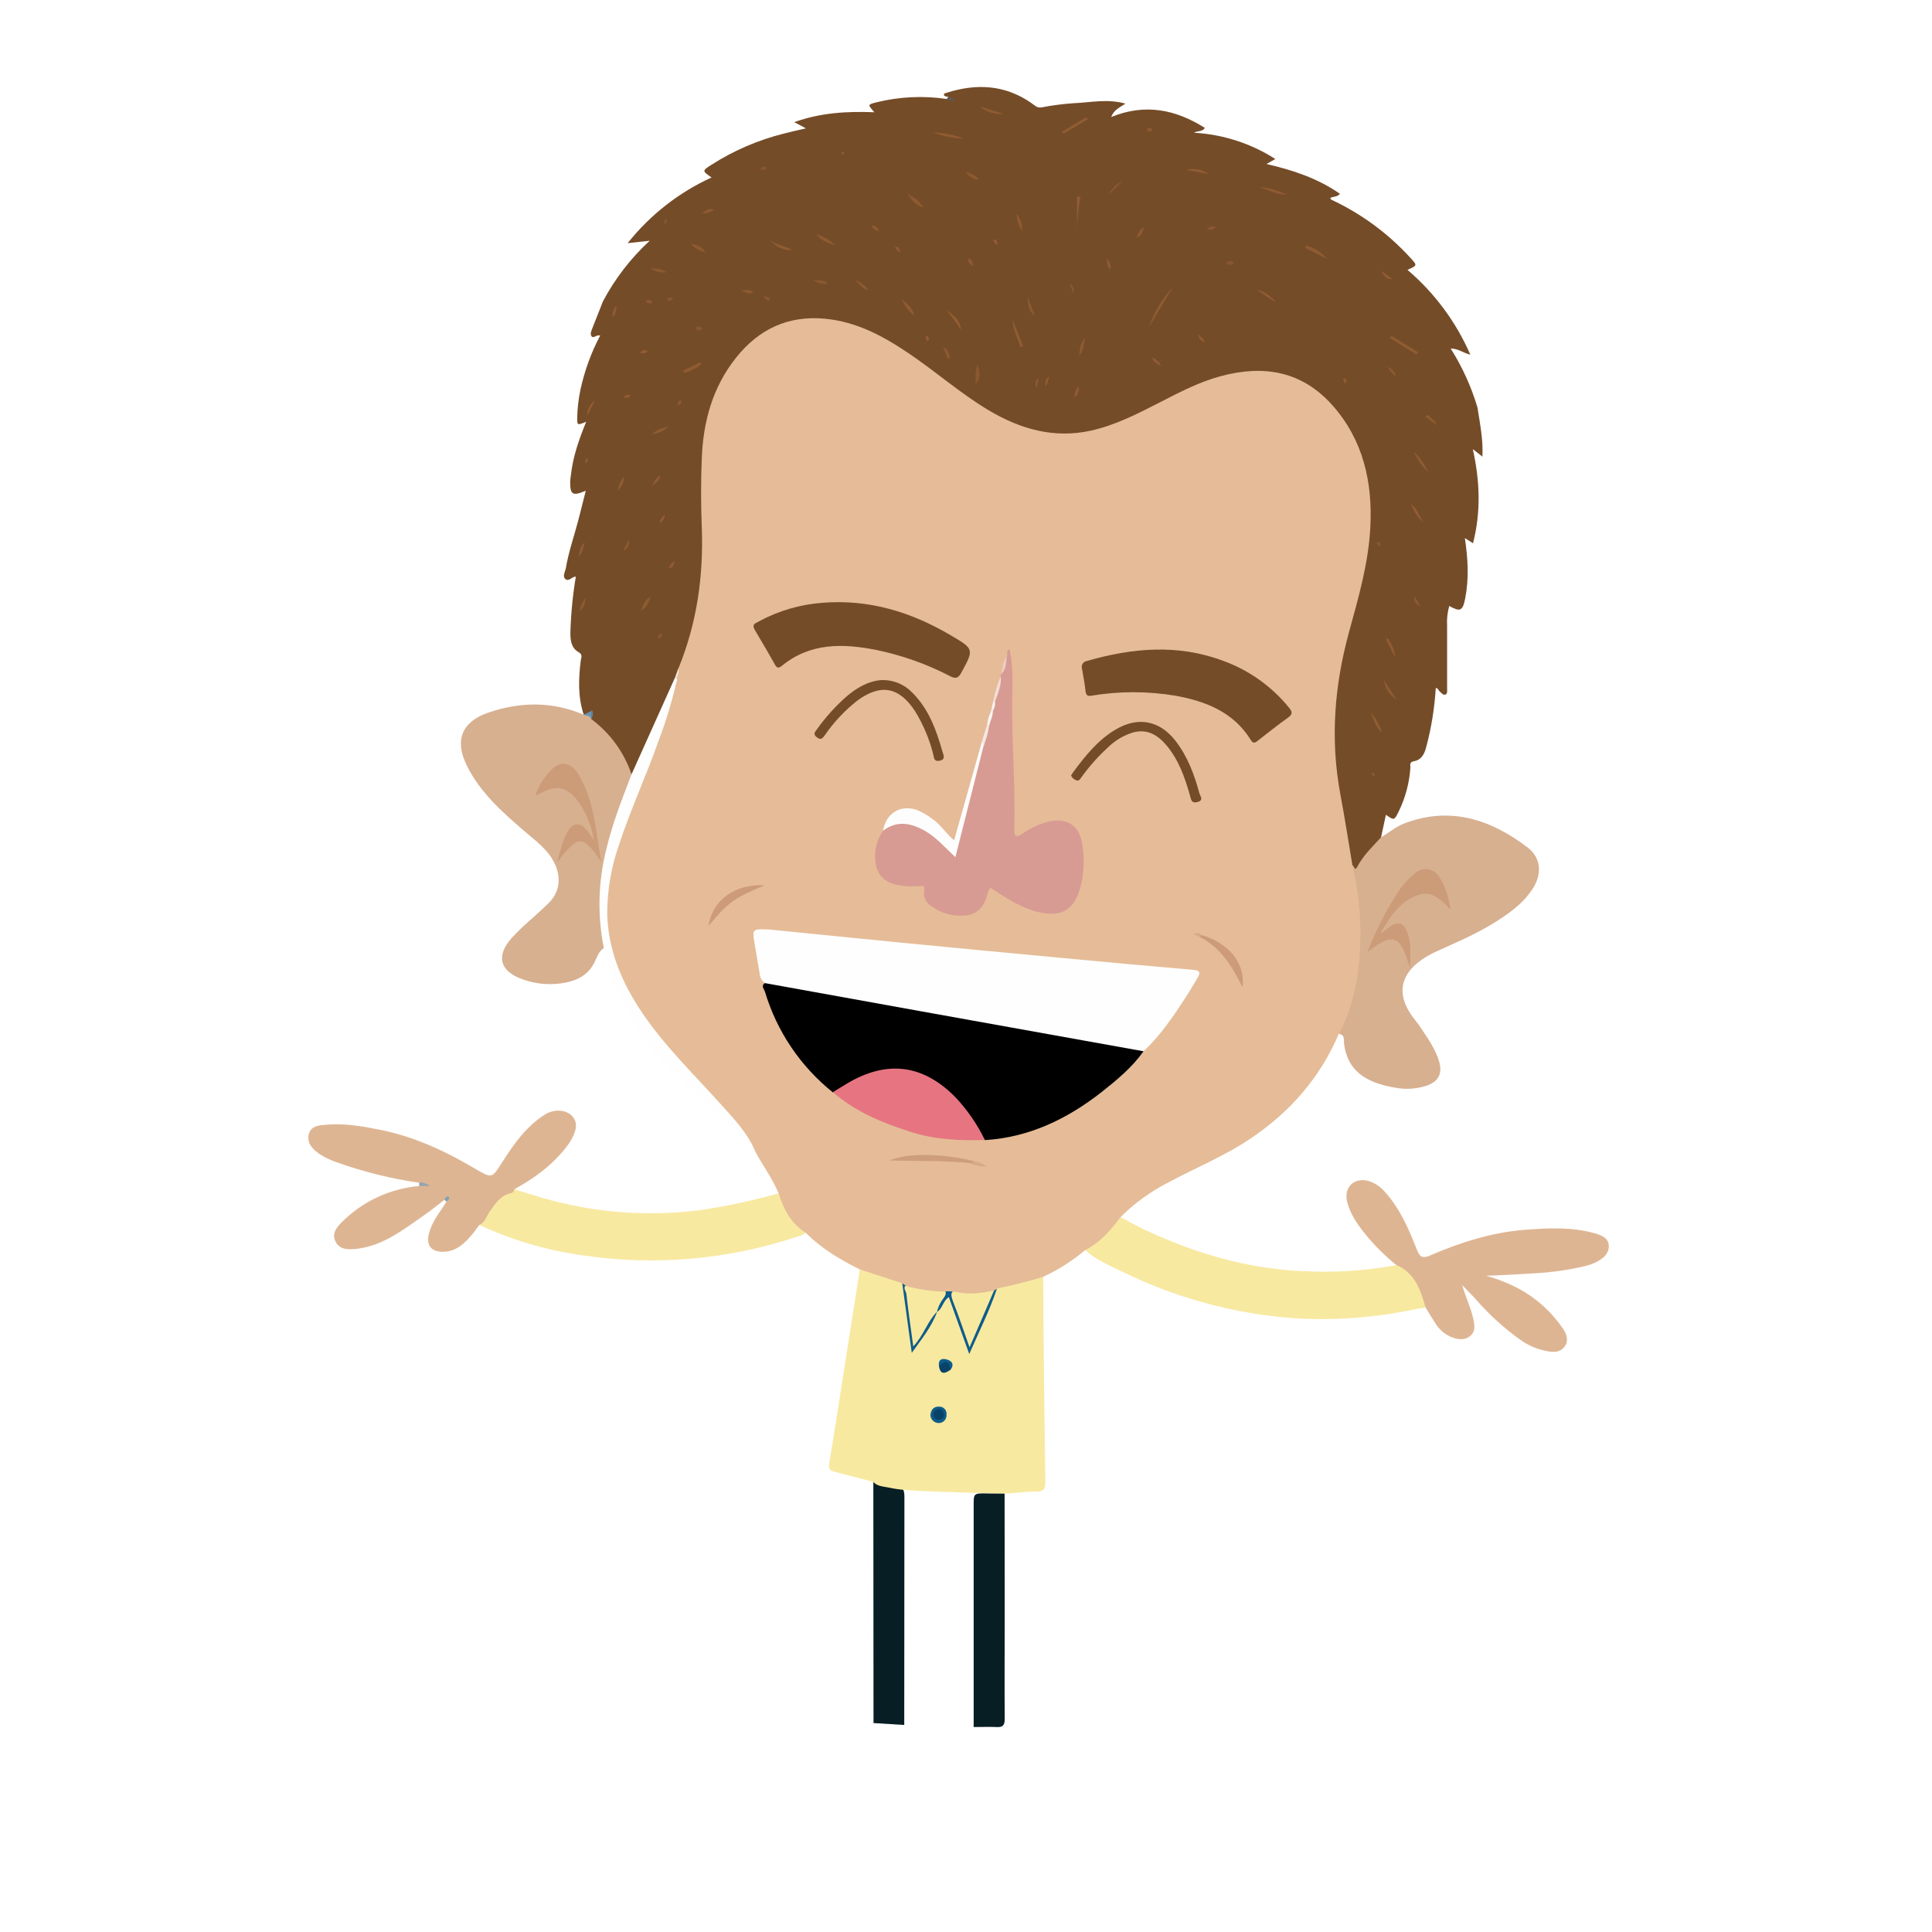
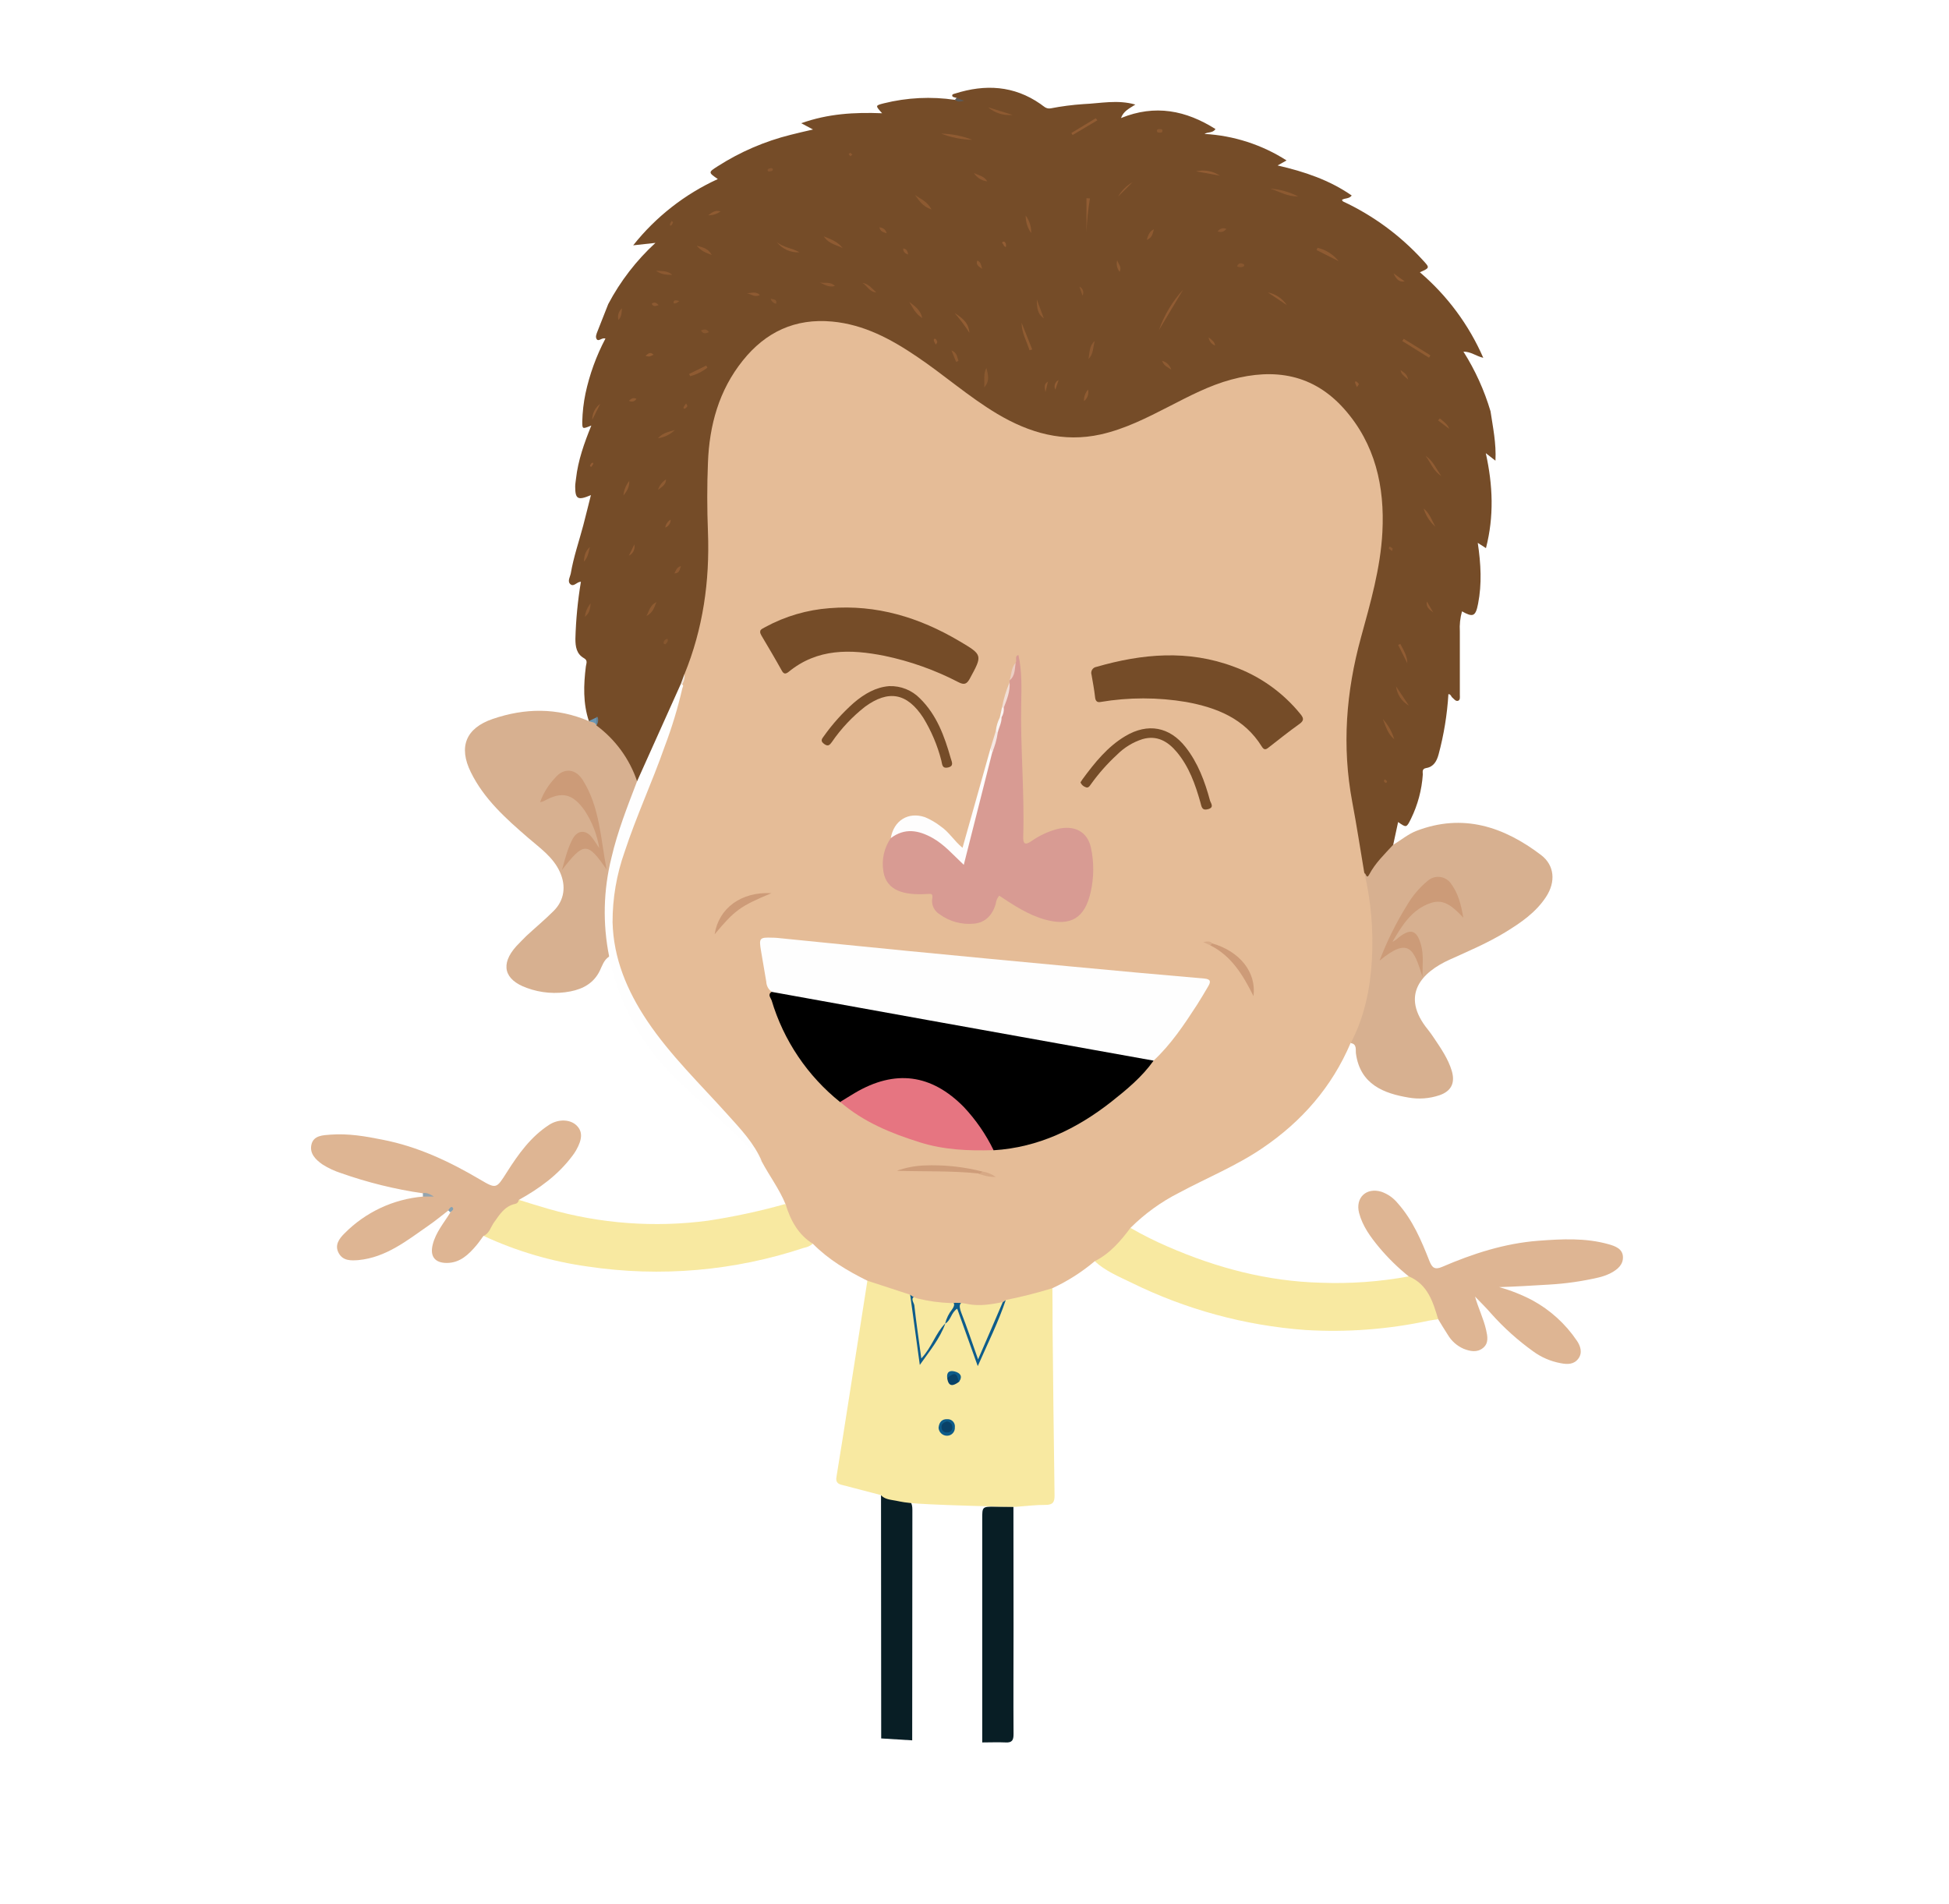
- <svg xmlns="http://www.w3.org/2000/svg" id="avatar" viewBox="0 0 558.89 558.89">
+ <svg xmlns="http://www.w3.org/2000/svg" id="avatar" viewBox="0 0 558.89 545.89">
  <defs>
    <style>
            .cls-1 {
                fill: #3d6d98;
            }

            .cls-2 {
                fill: #275d8c;
            }

            .cls-3 {
                fill: #0f4b7f;
            }

            .cls-4 {
                fill: #0f4b80;
            }

            .cls-5 {
                fill: #6198bf;
            }

            .cls-opacity {
                opacity: 0;
            }

            .cls-6 {
                fill: #754c28;
            }

            .cls-7 {
                fill: #F8E9A1;
				 
            }

			.light .cls-7 {
				fill: #094166;
			}

			.light .cls-7 {
					fill: #374785;
			}

            .cls-8 {
                fill: #081e25;
            }

            .cls-9 {
                fill: #5d5a58;
            }

            .cls-10 {
                fill: #e5bc97;
            }

            .cls-11 {
                fill: #d7b090;
            }

            .cls-12 {
                fill: #deb593;
            }

            .cls-13 {
                fill: #fefefe;
            }

            .cls-14 {
                fill: #94a4ae;
            }

            .cls-15 {
                fill: #84a1b3;
            }

            .cls-16 {
                fill: #915c33;
            }

            .cls-17 {
                fill: #8f5b32;
            }

            .cls-18 {
                fill: #905c32;
            }

            .cls-19 {
                fill: #905c33;
            }

            .cls-20 {
                fill: #8d5a31;
            }

            .cls-21 {
                fill: #8e5a31;
            }

            .cls-22 {
                fill: #8a5930;
            }

            .cls-23 {
                fill: #925d33;
            }

            .cls-24 {
                fill: #8d5a32;
            }

            .cls-25 {
                fill: #8e5b32;
            }

            .cls-26 {
                fill: #8e5a32;
            }

            .cls-27 {
                fill: #8c5931;
            }

            .cls-28 {
                fill: #6996b4;
            }

            .cls-29 {
                fill: #88572f;
            }

            .cls-30 {
                fill: #f0e7df;
            }

            .cls-31 {
                fill: #8a5830;
            }

            .cls-32 {
                fill: #8a5831;
            }

            .cls-33 {
                fill: #885730;
            }

            .cls-34 {
                fill: #895830;
            }

            .cls-35 {
                fill: #8b5930;
            }

            .cls-36 {
                fill: #87572f;
            }

            .cls-37 {
                fill: #8b5931;
            }

            .cls-38 {
                fill: #935d34;
            }

            .cls-39 {
                fill: #678191;
            }

            .cls-40 {
                fill: #0e5c8a;
            }

            .cls-41 {
                fill: #0e5c89;
            }

            .cls-42 {
                fill: #094369;
            }

            .cls-43 {
                fill: #d89b93;
            }

            .cls-44 {
                fill: #e67581;
            }

            .cls-45 {
                fill: #fefdfd;
            }

            .cls-46 {
                fill: #cd9b78;
            }

            .cls-47 {
                fill: #ce9d7a;
            }

            .cls-48 {
                fill: #f2ded6;
            }

            .cls-49 {
                fill: #f5e7e2;
            }

            .cls-50 {
                fill: #d7a985;
            }

            .cls-51 {
                fill: #faf4f1;
            }

            .cls-52 {
                fill: #ebcec3;
            }

            .cls-53 {
                fill: #faf4f3;
            }

            .cls-54 {
                fill: #d8ab87;
            }

            .cls-55 {
                fill: #cc9b78;
            }

            .cls-56 {
                fill: #094268;
            }
        </style>
  </defs>
  <g id="items">
    <g id="avatarPaths">
      <g class="leftArm">
        <path class="cls-7" d="M148.71,344c-5.65,1.21-7.65,6-10.13,10.32a105,105,0,0,0,30,8.83,133.74,133.74,0,0,0,62-5.38,5.08,5.08,0,0,0,2.48-1.16c-3.37-3.29-5.49-7.43-7.88-11.39A183.3,183.3,0,0,1,203,350a112.39,112.39,0,0,1-45.75-3.39C154.37,345.79,151.55,344.88,148.71,344Z" />
        <path class="cls-12" d="M121.27,343.09a36,36,0,0,0-22.46,10.53c-1.59,1.57-2.92,3.41-1.68,5.68s3.56,2.16,5.68,2c7.88-.77,13.82-5.55,20-9.85,2-1.37,3.84-2.91,5.76-4.38a.44.44,0,0,1,.68.1c.11.15.05.32-.11.47-1.84,3-4.19,5.69-5.06,9.23-.82,3.31.57,5.23,4,5.25,3.83,0,6.29-2.4,8.55-5.07.72-.85,1.33-1.78,2-2.67,1.71-.72,2.07-2.52,3-3.84,1.63-2.25,3-4.66,6.06-5.35a1.26,1.26,0,0,0,1.06-1.13c5.9-3.27,11.28-7.16,15.37-12.63a14.14,14.14,0,0,0,1.08-1.61c1.86-3.28,1.88-5.44.11-7.15s-5.09-1.92-7.8-.18c-5.28,3.4-8.86,8.41-12.16,13.61-3,4.73-3,4.87-7.66,2.12-8.77-5.18-17.88-9.48-28-11.44-4.93-1-9.87-1.83-14.91-1.45-2.21.17-4.88.21-5.48,2.87-.56,2.51,1.16,4.29,3.2,5.69a22.92,22.92,0,0,0,5.29,2.47,123.85,123.85,0,0,0,23.47,5.79c.7.56,1.6.51,2.39.82C122.84,342.76,122,342.39,121.27,343.09Z" />
      </g>
      <g id="shirt">
        <g class="leftLeg">
          <path class="cls-8" d="M290.61,432h-5.29c-3.66,0-3.66,0-3.66,3.55V499.6c2.23,0,4.46-.1,6.68,0,1.93.12,2.31-.7,2.3-2.44-.07-10.13,0-20.25,0-30.38Z" />
        </g>
        <g class="rightLeg">
          <path class="cls-8" d="M261.58,499q0-33,.05-66.07c0-2-.54-3.08-2.72-3.25s-4.18-.7-6.27-1.06q0,34.91.05,69.83Z" />
        </g>
        <path class="cls-7" d="M291.22 432.05 c 2.86 -0.2 5.73 -0.58 8.6 -0.56 c 2.15 0 2.61 -0.82 2.58 -2.81 c -0.25 -16.24 -0.4 -32.49 -0.57 -48.73 c 0 -3.53 0 -7.06 -0.05 -10.59 a 1.08 1.08 0 0 0 -1 -0.38 c -4.11 1.28 -8.42 1.82 -12.46 3.35 c -2.58 4.74 -4.26 9.89 -6.63 14.73 a 22.7 22.7 0 0 1 -1.31 2.73 c -1.41 -4.25 -3 -8.19 -4.3 -12.24 c -0.33 -1 -0.52 -2.41 -1.86 -2.52 c -1.17 -0.1 -1.57 1.15 -2.11 2 s -0.95 1.6 -1.48 2.37 c -1.86 3.5 -4 6.86 -6.27 10.61 c -0.83 -5 -1.4 -9.61 -2.08 -14.22 a 16.09 16.09 0 0 0 -1.11 -4.83 c -4 -1.85 -8 -3.52 -12.44 -3.75 q -2.67 17 -5.34 34.08 c -1.16 7.42 -2.32 14.84 -3.54 22.25 c -0.26 1.53 0.56 2 1.74 2.26 l 11 2.87 c 1.17 1.28 2.8 1.32 4.33 1.62 c 3.39 0.67 3.68 1 30.08 1.71 Z" />
        <path class="cls-opacity hide" d="M281.12,499.61c0-21.49,0-43,0-64.46,0-2.17-.19-3.19-2.88-3.34a90.51,90.51,0,0,1-14.11-1.38c-2-.44-2.05.74-2,2.21,0,9.67,0,19.34,0,29v37.39C268.43,500.19,274.79,499.4,281.12,499.61Z" />
      </g>
      <g class="rightArm">
        <path class="cls-12" d="M412.41,378.26c.92,1.49,1.8,3,2.77,4.47a9.78,9.78,0,0,0,4.53,4c1.86.73,3.84,1.15,5.55-.23s1.3-3.37.89-5.18c-.73-3.25-2.24-6.22-3.17-9.56,1.56,1.64,3.21,3.21,4.67,4.93a73.45,73.45,0,0,0,12,10.78,19.15,19.15,0,0,0,7.88,3.39c1.93.38,3.79.4,5.06-1.29s.63-3.66-.44-5.2a36.33,36.33,0,0,0-12.68-11.52,47.78,47.78,0,0,0-9.59-3.8c4.81-.15,9.6-.44,14.39-.73a83.73,83.73,0,0,0,14-2,15.66,15.66,0,0,0,3.66-1.31c1.87-1,3.56-2.36,3.46-4.66s-2.22-3.06-4.09-3.59c-6.65-1.88-13.45-1.51-20.21-1-9.64.74-18.74,3.69-27.56,7.49-2.17.94-2.91.14-3.64-1.71-2.32-5.89-4.78-11.71-9.07-16.53a10.45,10.45,0,0,0-4.71-3.31c-4.33-1.3-7.51,1.72-6.38,6.09,1,3.79,3.28,6.88,5.7,9.81A61,61,0,0,0,404,366a1.59,1.59,0,0,0,.87,1.33c3.77,1.67,4.85,5.24,6.15,8.65A4.66,4.66,0,0,0,412.41,378.26Z" />
        <path class="cls-7" d="M412.41,378.26c-1.49-5-3-10-8.43-12.29a114.7,114.7,0,0,1-25.23,1.82c-15.34-.4-29.87-4.25-43.87-10.35a104,104,0,0,1-10.71-5.37l-10.25,9.55c3.05,2.81,6.86,4.38,10.51,6.15a135.32,135.32,0,0,0,49.87,13.57,130.76,130.76,0,0,0,35.37-2.66C410.57,378.5,411.5,378.4,412.41,378.26Z" />
      </g>
      <g class="hair">
        <path class="cls-6" d="M399.52,242.18c.47-2.15.93-4.3,1.4-6.48,2.38,1.67,2.4,1.68,3.72-1A34.06,34.06,0,0,0,408,222.09c0-.75-.32-1.66,1-1.88,2.13-.35,3-2,3.52-3.88a86.39,86.39,0,0,0,2.82-17.3c.72,0,.75.7,1.15,1s.9,1.12,1.6.91.53-1.12.53-1.71c0-6.05,0-12.1,0-18.15a17.41,17.41,0,0,1,.62-5.79c3.13,1.76,3.9,1.49,4.61-2.17,1.12-5.7.81-11.45-.09-17.47l2.35,1.51c2.34-9.1,2-18-.05-27.23l2.77,2.16c.26-5-.73-9.57-1.41-14.16a68.07,68.07,0,0,0-7.77-17.11c2.15,0,3.54,1.25,5.69,1.78a67.83,67.83,0,0,0-18.18-24.53c2.92-1.31,2.88-1.28.75-3.58a72.36,72.36,0,0,0-22.77-16.72c-.14-.07-.21-.29-.33-.46.83-.57,2-.22,2.81-1.25-6.36-4.43-13.53-6.84-21.26-8.62L368.93,46a48.68,48.68,0,0,0-23.52-7.6c.95-.64,2.28-.16,3.15-1.39-8.48-5.36-17.32-7.15-27.11-3.16.76-2.08,2.45-2.76,4.12-3.87-5.13-1.47-10.05-.33-14.92-.13a76.52,76.52,0,0,0-9.37,1.22c-1.34.22-2-.64-2.92-1.26-7.61-5.29-15.83-5.72-24.44-3-.4.13-1.07.18-.81.79.12.28.79.33,1.21.48a1.79,1.79,0,0,0,1.26.78,10.31,10.31,0,0,1-1.73-.23,52.72,52.72,0,0,0-20.44,1c-2.44.64-2.45.62-.46,2.84-7.94-.31-15.52.12-23.19,2.86l3.38,1.8c-2.45.58-4.43,1-6.4,1.52a70.25,70.25,0,0,0-20.9,9c-2.77,1.76-2.76,1.78,0,3.69a66,66,0,0,0-24.27,19l6.38-.7a65.43,65.43,0,0,0-13.53,17.54l-3.06,7.76c-.31.79-.74,1.75-.19,2.39s1.39-.58,2.45-.27a61.34,61.34,0,0,0-5.73,15.77,44.89,44.89,0,0,0-.92,8c0,2.24,0,2.24,2.6,1.18-2.06,5.07-3.81,10-4.4,15.26-.08.73-.22,1.47-.23,2.21,0,3.61.71,4.1,4.51,2.48-.79,3.11-1.47,5.91-2.2,8.7-1.21,4.57-2.78,9.05-3.57,13.73-.18,1-1.08,2.3-.1,3.13s1.76-.68,3-.72A118.17,118.17,0,0,0,165,183.17c0,2.25.31,4.33,2.45,5.54,1.18.67.66,1.5.55,2.39-.66,5.28-.84,10.55.88,15.71l.32.14a4.79,4.79,0,0,0,1.56-.41c.4.39.06.83.08,1.24a2,2,0,0,0,.12.77c2.35,2.6,5.26,4.65,7.14,7.71a34.71,34.71,0,0,1,3.1,5.88c.33.85.31,2.15,1.79,2.07,2.59-3.23,3.62-7.25,5.37-10.91,2.63-5.51,5.24-11.05,7.41-16.78a25,25,0,0,0,1.3-3.23,94,94,0,0,0,6.45-25.93,34,34,0,0,0,.19-3.91c0-10-.21-19.93.06-29.89.28-10.63,2.94-20.62,9.54-29.25,5.59-7.31,13-11.53,22.2-11.64,7.42-.09,14.21,2.62,20.64,6.2,7.35,4.09,13.8,9.48,20.54,14.46a84.86,84.86,0,0,0,16.06,9.55c10.6,4.7,21.19,4,31.72-.33,6.55-2.71,12.73-6.19,19.11-9.23,6.19-3,12.6-5.26,19.55-5.18,11.82.15,20.67,5.57,26.37,15.89,6.59,11.94,7.71,24.68,5.08,37.91-1.84,9.32-4.35,18.49-6.61,27.71-3.5,14.22-3.06,28.42-.49,42.66,1.06,5.87,2.11,11.73,3.22,17.59,1.35,2.12,1.73,2.21,3,.38a37.87,37.87,0,0,1,4.87-6C399.08,243.74,399.74,243.15,399.52,242.18Z" />
        <path class="cls-9" d="M273.85,28.6c.67.69,1.46.6,2.64.28l-2.17-.83Z" />
        <path class="cls-16" d="M339.27,83.05a33.75,33.75,0,0,0-6.93,11.59C334.63,90.76,337,86.92,339.27,83.05Z" />
        <path class="cls-17" d="M278.82,40.09a26,26,0,0,0-8.92-1.78A26,26,0,0,0,278.82,40.09Z" />
        <path class="cls-18" d="M410.18,101.88l-7.66-4.74-.4.65,7.67,4.78Z" />
        <path class="cls-19" d="M311.55,56.84v9.65a77.88,77.88,0,0,1,1-9.6Z" />
        <path class="cls-20" d="M364.3,54.08c2.62.91,5.07,2.35,7.93,2.22A21.06,21.06,0,0,0,364.3,54.08Z" />
        <path class="cls-18" d="M296,100.2q-1.51-3.84-3.05-7.67c0,2.93,1.46,5.28,2.26,7.9Z" />
        <path class="cls-17" d="M377.55,71.71l6.31,3.17a10.84,10.84,0,0,0-6.05-3.83Z" />
        <path class="cls-16" d="M314.22,33.9l-7,4.23.35.59,7.1-4.22Z" />
        <path class="cls-21" d="M283.34,30.75a9.23,9.23,0,0,0,7,2.19Z" />
        <path class="cls-19" d="M222.71,69.34a7.59,7.59,0,0,0,6.54,3C227.2,71.1,224.55,71,222.71,69.34Z" />
        <path class="cls-17" d="M400.34,196.81a7.29,7.29,0,0,0,3.68,5.51Z" />
        <path class="cls-16" d="M343,49.13l6.8,1.23A8.65,8.65,0,0,0,343,49.13Z" />
        <path class="cls-22" d="M282.87,105.5c-.93,1.65-.51,3.41-.63,5.57C284,109.09,283.25,107.27,282.87,105.5Z" />
        <path class="cls-20" d="M267.11,60.07c-1.22-2.39-3.19-3-4.73-4.18C263.52,57.44,264.48,59.15,267.11,60.07Z" />
        <path class="cls-18" d="M396.53,206.16c.85,2.11,1.45,4.32,3.28,5.8A14.9,14.9,0,0,0,396.53,206.16Z" />
        <path class="cls-19" d="M413.29,136.47c-1.42-2-2.35-4.35-4.5-5.78C410.25,132.66,411.06,135.09,413.29,136.47Z" />
        <path class="cls-17" d="M197.92,107.87a14.1,14.1,0,0,0,4.92-2.44l-.31-.62-4.92,2.41Z" />
        <path class="cls-20" d="M297.32,85.88c0,2.16.1,4.11,2,5.38Z" />
        <path class="cls-17" d="M241.65,71.15c-1.24-1.65-3-2.46-5.43-3.38C237.77,70.09,240,70.19,241.65,71.15Z" />
        <path class="cls-23" d="M273.75,89.75A52,52,0,0,1,278,95.43C277.74,93,276.8,91.72,273.75,89.75Z" />
        <path class="cls-24" d="M312.12,102.92c1.49-1.41,1.29-3.38,1.8-5.14C312.32,99.13,312.5,101.1,312.12,102.92Z" />
        <path class="cls-17" d="M260.74,86.57c1,1.59,1.75,3.42,3.73,4.62C263.94,88.83,262.28,87.74,260.74,86.57Z" />
        <path class="cls-16" d="M369,87.48a8.55,8.55,0,0,0-5.44-3.64Z" />
        <path class="cls-23" d="M411.59,151c-1-1.81-1.65-3.86-3.35-5.19A11.27,11.27,0,0,0,411.59,151Z" />
        <path class="cls-16" d="M403.55,190.16c0-2.15-1.1-3.78-2-5.53l-.62.28Z" />
        <path class="cls-17" d="M295.7,66.82a7.93,7.93,0,0,0-1.57-5A8.27,8.27,0,0,0,295.7,66.82Z" />
        <path class="cls-16" d="M324.76,52.24a11.69,11.69,0,0,0-4.14,4.12Z" />
        <path class="cls-25" d="M193.52,123.29c-1.51.54-3.23.6-4.86,2.37A8.49,8.49,0,0,0,193.52,123.29Z" />
        <path class="cls-26" d="M251.27,83.84c-1.2-1.1-2.17-2.44-3.94-2.73C248.71,82,249.35,83.73,251.27,83.84Z" />
        <path class="cls-26" d="M283.1,52c-.84-1.51-2.45-1.72-3.81-2.37A5.19,5.19,0,0,0,283.1,52Z" />
        <path class="cls-23" d="M169.83,120.35l2.3-4.57A5.62,5.62,0,0,0,169.83,120.35Z" />
        <path class="cls-27" d="M235.08,81c1.35.61,2.61,1.47,4.34,1C238.09,80.64,236.45,81.29,235.08,81Z" />
        <path class="cls-27" d="M192.77,78.79c-1.67-1.42-3.24-.93-4.65-1.22C189.31,78.55,190.68,78.86,192.77,78.79Z" />
        <path class="cls-21" d="M199.8,70.44c1.35,1.64,2.61,2,4.3,2.67C203.09,71.28,201.79,71,199.8,70.44Z" />
        <path class="cls-25" d="M185.37,176.63c1.88-1,2.18-2.33,2.87-4C186.38,173.56,186.24,175,185.37,176.63Z" />
        <path class="cls-16" d="M402.8,80.68l-3.19-2.31C400.26,79.82,401.09,81,402.8,80.68Z" />
        <path class="cls-17" d="M167.41,161.05c1-1,1.34-2.27,1.73-4.2C167.6,158.26,167.57,159.67,167.41,161.05Z" />
        <path class="cls-20" d="M272.84,100.48c.44,1.09.88,2.18,1.33,3.27l.67-.25C274.44,102.4,274.5,101.12,272.84,100.48Z" />
        <path class="cls-21" d="M330.9,65.74c-1.27.55-1.61,1.61-2.08,3.05C330.56,68.13,330.53,66.78,330.9,65.74Z" />
        <path class="cls-26" d="M214.16,84.09c1.12.13,2.17,1.33,3.75.48C216.68,83.43,215.39,84.07,214.16,84.09Z" />
        <path class="cls-18" d="M412.37,120.53l3.21,2.44c-.47-1.34-1.65-2.12-2.7-3Z" />
        <path class="cls-19" d="M409.19,172.48c-.4,1.57.76,2.3,1.8,3.13Z" />
        <path class="cls-25" d="M335.87,106a3.75,3.75,0,0,0-2.63-2.55C333.77,105,335,105.31,335.87,106Z" />
        <path class="cls-17" d="M312,111.7a4.67,4.67,0,0,0-1.16,3.32A3.23,3.23,0,0,0,312,111.7Z" />
        <path class="cls-19" d="M180.45,137.88a7.71,7.71,0,0,0-1.67,4.19C179.87,140.64,180.48,139.77,180.45,137.88Z" />
        <path class="cls-28" d="M168.79,206.78a4.05,4.05,0,0,0,2.23,1.27l.06-.13a2.35,2.35,0,0,0,0-2.23Z" />
        <path class="cls-20" d="M169.37,173a7,7,0,0,0-1.64,3.86C169.07,175.72,169.21,174.78,169.37,173Z" />
        <path class="cls-25" d="M320.35,74.63a3.74,3.74,0,0,0,.72,3.31C321.74,76.51,320.69,75.66,320.35,74.63Z" />
        <path class="cls-25" d="M191,137.45a5.54,5.54,0,0,0-2.31,3C190.06,139.42,190.89,139,191,137.45Z" />
        <path class="cls-29" d="M354.73,76.34a1.86,1.86,0,0,0,2.06-.07c0-.18,0-.44-.1-.49C355.89,75.34,355.17,75.32,354.73,76.34Z" />
        <path class="cls-17" d="M203.09,61.72a5.64,5.64,0,0,0,3.52-1.1C205.2,60.21,204.41,60.71,203.09,61.72Z" />
        <path class="cls-24" d="M178.34,88.41a3.21,3.21,0,0,0-1,3.32C178.17,90.89,178.25,89.94,178.34,88.41Z" />
        <path class="cls-29" d="M201,94.74c.61,1,1.31,1,2.28.47C202.62,94.26,201.9,94.39,201,94.74Z" />
        <path class="cls-25" d="M403.82,108.84c-.4-1.77-1.46-2.1-2.19-2.73C401.76,107.28,402.62,107.78,403.82,108.84Z" />
        <path class="cls-16" d="M181.9,156.11l-1.57,3.21A2.84,2.84,0,0,0,181.9,156.11Z" />
        <path class="cls-30" d="M195.18,196.22c.16.38.32.75.49,1.12.48-1.27,1.49-2.47.56-4Z" />
        <path class="cls-31" d="M332.55,37c-.35,0-.8,0-.79.52s.44.51.79.51.8,0,.8-.51S332.92,37,332.55,37Z" />
        <path class="cls-26" d="M195.27,162.29c-1.41.48-1.41,1.36-1.88,2.1C194.8,164.4,194.83,163.5,195.27,162.29Z" />
        <path class="cls-32" d="M351.66,65.63a2,2,0,0,0-2.48.71A2,2,0,0,0,351.66,65.63Z" />
        <path class="cls-26" d="M260.44,73c-.16-.78-.32-1.61-1.43-1.76C258.93,72.38,259.73,72.68,260.44,73Z" />
        <path class="cls-24" d="M186.88,87.09c.5,1,1.26.64,2,.39C188.33,87,187.85,86.37,186.88,87.09Z" />
        <path class="cls-21" d="M254.27,66.9c-.37-1.29-1.09-1.5-2.08-1.76C252.41,66.47,253.25,66.5,254.27,66.9Z" />
        <path class="cls-16" d="M192.31,149a3.14,3.14,0,0,0-1.54,2.27A2.38,2.38,0,0,0,192.31,149Z" />
        <path class="cls-19" d="M300.49,109.45c-1.16.62-.94,1.49-.7,3C300.12,111,300.31,110.24,300.49,109.45Z" />
        <path class="cls-25" d="M281.63,77.08c-.3-1.24-.47-2-1.36-2.38C279.76,75.85,280.53,76.32,281.63,77.08Z" />
        <path class="cls-18" d="M348.43,99.07c-.13-1.06-.83-1.53-1.85-2.33A2.91,2.91,0,0,0,348.43,99.07Z" />
        <path class="cls-23" d="M185.09,102c1.2.49,1.66,0,2.3-.3C186.47,100.78,185.94,101.36,185.09,102Z" />
        <path class="cls-33" d="M220.19,48.5c-.22.57.1.68.35.66s.83-.06,1-.28c.27-.39-.08-.7-.48-.69A2.87,2.87,0,0,0,220.19,48.5Z" />
        <path class="cls-17" d="M182.51,114.35c-1-.48-1.5,0-2.16.55A1.52,1.52,0,0,0,182.51,114.35Z" />
        <path class="cls-34" d="M221,85.66a2,2,0,0,0,1.57,1.43C222.83,85.82,222,85.9,221,85.66Z" />
        <path class="cls-35" d="M309.53,82.19l.89,2.56A1.83,1.83,0,0,0,309.53,82.19Z" />
        <path class="cls-36" d="M191.42,183.16a1.33,1.33,0,0,0-1.16,1.25c0,.11.5.37.53.34C191.19,184.31,191.72,183.91,191.42,183.16Z" />
        <path class="cls-37" d="M399.25,158c0-.38.15-.69.05-.79a4,4,0,0,0-.85-.5c-.07.2-.26.52-.18.6A5.91,5.91,0,0,0,399.25,158Z" />
        <path class="cls-16" d="M268.37,98.8c.21-.39.43-.62.39-.77-.09-.31-.25-.73-.49-.84-.58-.25-.52.3-.46.58A4.53,4.53,0,0,0,268.37,98.8Z" />
        <path class="cls-23" d="M302.63,111.72l.92-2.73A2,2,0,0,0,302.63,111.72Z" />
        <path class="cls-26" d="M196.73,115.69a8.68,8.68,0,0,0-.67,1c-.13.28,0,.59.32.47a1.62,1.62,0,0,0,.73-.69C197.17,116.36,196.93,116.08,196.73,115.69Z" />
        <path class="cls-35" d="M194.8,86.32c-.8-.24-1.42-.34-1.59.09-.28.74.3.66.75.49A6.54,6.54,0,0,0,194.8,86.32Z" />
        <path class="cls-38" d="M288.41,70.88c.27-.81-.18-1.65-.58-1.6-1,.14-.05.7,0,1.07C287.85,70.53,288.17,70.67,288.41,70.88Z" />
        <path class="cls-27" d="M243.82,44.8l.59-.44c-.17-.18-.32-.44-.52-.5s-.36.21-.54.33Z" />
        <path class="cls-39" d="M171,205.69c0,.75,0,1.49,0,2.23a2.37,2.37,0,0,0,.39-2.29s-.15-.11-.22-.1S171.11,205.63,171,205.69Z" />
        <path class="cls-37" d="M192.6,63.36a5.23,5.23,0,0,0-.48.9c-.12.34.16.55.41.35a2.26,2.26,0,0,0,.48-.91S192.81,63.53,192.6,63.36Z" />
        <path class="cls-20" d="M396.81,224c.17.16.33.44.53.46a.35.35,0,0,0,.33-.54c-.11-.21-.39-.33-.6-.48Z" />
        <path class="cls-38" d="M169.15,133.53l.33.38a4.45,4.45,0,0,0,.6-.79c.16-.32-.07-.57-.36-.39S169.33,133.26,169.15,133.53Z" />
        <path class="cls-16" d="M389.1,111a5.94,5.94,0,0,0,.58-.86,2.41,2.41,0,0,0-.74-.75c-.37-.15-.41.19-.32.46S388.9,110.58,389.1,111Z" />
      </g>
      <path class="cls-14" d="M121.27,343.09h3.17c-1.23-.75-2.1-1.18-3.18-1C121.26,342.44,121.27,342.77,121.27,343.09Z" />
      <path class="cls-15" d="M129.11,347.6c.46-.4,1.25-.86.61-1.45-.34-.33-.9.39-1.18.88Z" />
      <g class="shirtCollarAndButtons">
        <path class="cls-40" d="M288.41,372.74l-.61.06c-1.11.53-1.46,1.61-1.91,2.64-1.74,4-3.41,8-5.36,12.46-1.44-4.22-2.82-8-4.21-11.84-.62-1.69.74-2,1.51-2.81a16.84,16.84,0,0,0-5-.32,6.28,6.28,0,0,1-1.17,3.51,3.48,3.48,0,0,0-.82,2.75l.25.3c1.61-.95,1.62-3.11,3.39-4.26l5.9,16.47C283.36,384.92,286.32,379,288.41,372.74Z" />
        <path class="cls-40" d="M262.74,371.58a2,2,0,0,0-1.75-.42q1.38,10.09,2.77,20.2c2.77-3.93,5.74-7.49,7.32-11.87l0,0c-1.35-.21-1.67.93-2.2,1.73-1.42,2.15-2.64,4.44-4.16,6.86C264.18,382.36,262.79,377.05,262.74,371.58Z" />
        <path class="cls-41" d="M269.14,409.37a2.43,2.43,0,0,0,2.49,2.29,2.24,2.24,0,0,0,2.18-2.4,2.07,2.07,0,0,0-2.13-2.35C270.16,406.84,269.31,407.71,269.14,409.37Z" />
        <path class="cls-42" d="M271.62,395.14c.37,2.58,1.69,2.3,3.32,1.11a1.54,1.54,0,0,0-.83-2.46C272.84,393.27,272,393.79,271.62,395.14Z" />
        <path class="cls-41" d="M271.62,395.14c2.14-1.79,2.81-1.56,3.32,1.11,1.25-1.6.39-2.6-1.11-3S271.38,393.36,271.62,395.14Z" />
        <path class="cls-7" d="M262.74,371.58c-2,.49-.64,1.89-.55,2.69.54,4.93,1.28,9.83,2,15.23,3.06-3.26,4.09-7.25,6.84-10a10.45,10.45,0,0,1,2-4.08c.61-.89,1-1.76-.26-2.45Z" />
        <path class="cls-7" d="M277.83,373.25c-2.69-.26-3.09.81-2.15,3.2,1.65,4.18,3.06,8.46,4.79,13.31,2.59-6,5-11.49,7.33-17Z" />
        <path class="cls-56" d="M271.48,407.57c-.86.3-1.6.66-1.49,1.71a1.45,1.45,0,0,0,1.65,1.44,1.42,1.42,0,0,0,1.44-1.64A1.63,1.63,0,0,0,271.48,407.57Z" />
      </g>
      <g class="facialFeatures">
        <g class="face">
          <path class="cls-10" d="M288.41,372.74a133.44,133.44,0,0,0,13.37-3.38,53.93,53.93,0,0,0,12.14-7.74c4.36-2.18,7.4-5.76,10.25-9.55A54.73,54.73,0,0,1,338.09,342c8-4.29,16.49-7.73,24-12.86,11.24-7.63,19.85-17.49,25.2-30.07a6.14,6.14,0,0,0,2.46-3.26c4.25-10.7,5.15-21.83,4.18-33.19-.09-1-.22-2-.31-3.05-.28-3.23-.66-6.45-2.4-9.31-1.15-6.77-2.17-13.56-3.45-20.31-3-15.95-1.78-31.6,2.5-47.18,2.72-9.92,5.6-19.86,6.14-30.2.69-13.06-2.06-25.3-10.94-35.3s-20-11.78-32.38-8.44c-6.33,1.7-12.09,4.76-17.89,7.73-6.29,3.22-12.6,6.44-19.56,8-10.71,2.38-20.42-.4-29.61-5.86-8.19-4.87-15.31-11.21-23.18-16.5-7.39-5-15.1-9.15-24.2-10-10.65-1-19.1,3-25.64,11.17-6.85,8.53-9.61,18.59-10,29.31-.27,6.6-.26,13.22,0,19.82.54,14.12-1.4,27.79-6.78,40.92.41,1.57-.75,2.74-1.08,4.12-3.43,12.41-8.16,24.35-13,36.26-3.73,9.19-6.82,18.58-7.17,28.56a45.36,45.36,0,0,0,4.77,21.6,97.18,97.18,0,0,0,15.06,21.74c8,9,16.85,17.37,23.68,27.43,2.19,4.09,5,7.82,6.77,12.14,1.44,4.62,3.6,8.73,7.88,11.39,4.5,4.55,9.92,7.75,15.6,10.56l12.25,4a5.42,5.42,0,0,0,2,1.06,47.52,47.52,0,0,0,9.72,1.35,15.32,15.32,0,0,1,5.14.34c3.29.56,6.5,0,9.71-.62A4.06,4.06,0,0,0,288.41,372.74Z" />
        </g>
        <g class="leftEar">
          <path class="cls-11" d="M182.69,224a33.07,33.07,0,0,0-11.67-16c-.34-1.13-1.49-.85-2.23-1.27l0,0c-9.08-3.86-18.27-3.74-27.47-.6-7.74,2.63-9.9,8-6.3,15.29,3.78,7.7,10.05,13.29,16.38,18.76,3.45,3,7.24,5.56,9.19,9.92,1.77,3.94,1.26,8-1.8,11.06-2.49,2.49-5.21,4.76-7.81,7.16-1,1-2,2-2.94,3-4.62,5.14-3.51,9.59,3,11.93a23.23,23.23,0,0,0,12.59,1c3.54-.71,6.6-2.32,8.35-5.88.7-1.44,1.18-3.15,2.7-4.1,1.12-2.12.11-4.24-.2-6.27-1-6.56-.18-13,1.07-19.37a107.3,107.3,0,0,1,6.67-21.24C182.68,226.37,183.43,225.29,182.69,224Z" />
          <path class="cls-55" d="M154.88,230a6.16,6.16,0,0,0,1.09-.32c5.14-2.86,8.21-2.16,11.63,2.64a27.52,27.52,0,0,1,4.24,10.86c-.65-1-1.28-2-2-2.92-1.7-2.38-4.14-2.35-5.55.15s-2.15,5.45-3.15,9.05c6.27-8.11,7.32-8.12,12.8-.15-1.73-9.16-2-18-6.84-25.67-2.12-3.33-5.5-3.58-8-.52A19.33,19.33,0,0,0,154.88,230Z" />
        </g>
        <g class="rightEar">
          <path class="cls-11" d="M391.26,250.28a87.51,87.51,0,0,1,2.13,25.08c-.48,8.26-2.15,16.3-6.06,23.73,1.83.22,1.37,2,1.48,2.85,1.16,9.09,8.2,11.59,15,12.74a17.91,17.91,0,0,0,9-.66c3.4-1.18,4.51-3.57,3.49-7s-3.15-6.5-5.17-9.51c-.52-.77-1.05-1.53-1.63-2.25-8.16-10-1.68-16.55,6.18-20.1,5.42-2.46,10.89-4.76,16-7.88,4.46-2.73,8.76-5.67,11.68-10.15,2.77-4.24,2.48-9-1.48-12-10.68-8.1-22.35-12-35.66-6.92-2.46.94-4.45,2.68-6.71,4-2.46,2.7-5.13,5.21-6.87,8.52C391.85,252.2,391.72,250.47,391.26,250.28Z" />
          <path class="cls-55" d="M395.59,275.45c8.48-7,9.83-3.28,12.31,4.6,0-3.48.37-6.23-.38-9-1.15-4.33-2.95-5-6.41-2.28a7.48,7.48,0,0,1-1.82,1.29c2.72-4.66,5.54-9.33,11-11.15,3.26-1.07,5.61.19,9.33,4.22-.65-3.79-1.49-7.13-3.7-10a4.49,4.49,0,0,0-6.48-.61,26.14,26.14,0,0,0-5.92,6.94A93.25,93.25,0,0,0,395.59,275.45Z" />
        </g>
        <g class="leftCheek">
          <path class="cls-13" d="M182.69,224c-2.75,7.19-5.59,14.33-7.34,21.88a64.28,64.28,0,0,0-.66,28.41,66.27,66.27,0,0,0,18.25,34.06c8.35,8.41,17.66,15.83,25.55,24.72-2.19-5.25-6.06-9.28-9.76-13.4-7.93-8.83-16.52-17.08-23.17-27-5.74-8.59-9.64-17.85-9.9-28.23a59.92,59.92,0,0,1,3.45-20.18c3.36-10.24,7.91-20,11.48-30.18a127.23,127.23,0,0,0,5.08-16.75c.23-.55.5-1.11-.49-1.12Q188.93,210.13,182.69,224Z" />
        </g>
        <g class="teeth">
          <path class="cls-13" d="M330.8,304.11c5-4.66,8.76-10.31,12.45-16,1.11-1.71,2.13-3.49,3.18-5.25.78-1.31.87-2.12-1.12-2.29q-18.85-1.62-37.7-3.41-23.53-2.19-47.09-4.48c-12.55-1.22-25.1-2.51-37.65-3.76-.46-.05-.93-.05-1.39-.06-3.67-.13-3.87.1-3.27,3.66.51,3,1,6,1.53,9a3.65,3.65,0,0,0,1.53,2.83c1,1.36,2.59,1.38,4,1.63,22.46,4,44.89,8.08,67.34,12.11,10.73,1.92,21.43,3.92,32.17,5.78C326.77,304.25,328.77,305.14,330.8,304.11Z" />
        </g>
        <g class="mouth">
          <path d="M330.8,304.11q-32-5.75-64.08-11.51-22.73-4.08-45.45-8.21c-1.22.79-.27,1.67,0,2.44A58.89,58.89,0,0,0,240.93,316c1.14.39,2-.32,2.8-.87a38.59,38.59,0,0,1,6.4-3.35c9-3.73,17-2,24.12,4.58a45.35,45.35,0,0,1,8.08,10.22,9.66,9.66,0,0,0,2.58,3.23c12.83-.79,23.81-6.11,33.74-13.88C323.11,312.4,327.49,308.79,330.8,304.11Z" />
        </g>
        <g class="nose">
          <path class="cls-43" d="M289.51,195.08v.54c-.46,2.48-1.23,4.89-1.89,7.33a26,26,0,0,1-.62,2.78c-.33,1.5-.93,2.91-1.32,4.38-.37,1.94-1.13,3.77-1.44,5.72-2.61,9.15-5,18.38-7.55,27.53-.88,3.12-.92,3.13-3.32.75-3.07-3.06-6.47-5.61-10.86-6.35-2.76-.47-5.39-.18-7.07,2.55a13,13,0,0,0-2.13,9.51c.88,5.64,6,6.85,12.11,6.53,1.84-.1,2.17-.29,1.86,1.73a4.4,4.4,0,0,0,2.07,4,14.31,14.31,0,0,0,10,2.75c3.29-.32,5.26-2.54,6.18-5.64a4.35,4.35,0,0,1,1-2.38c4.15,2.75,8.36,5.54,13.23,6.88,7.32,2,11.35-.5,13-7.92a29.34,29.34,0,0,0,.09-12.65c-1-4.72-4.81-6.67-9.85-5.37a23.37,23.37,0,0,0-7.25,3.44c-2.05,1.39-2.39.47-2.33-1.39.39-12.73-.84-25.44-.58-38.17.1-4.61.22-9.24-.79-13.81-1.21.31-.36,1.52-.8,2.19C290.41,191.62,290.68,193.6,289.51,195.08Z" />
          <path class="cls-45" d="M255.44,240.31c4-3,7.91-2.3,11.93-.07,3.36,1.87,5.84,4.75,9,7.73,2.8-11.08,5.48-21.64,8.15-32.19.25-.56.54-1.14-.51-1.1l-8,28.41c-2.41-2-3.87-4.53-6.24-6.14a19.69,19.69,0,0,0-4.54-2.65C260.47,232.68,256.3,235.24,255.44,240.31Z" />
          <path class="cls-48" d="M287.84,202.89c.91-2.34,1.87-4.67,1.67-7.27a34.31,34.31,0,0,0-2.19,7.3C287.51,203.16,287.68,203.16,287.84,202.89Z" />
          <path class="cls-49" d="M284,214.68l.51,1.1a23.21,23.21,0,0,0,1.6-5.65c-.18-.2-.22-.53-.54-.58Z" />
          <path class="cls-52" d="M289.51,195.08c1.63-1.32,1.47-3.26,1.73-5.05C289.94,191.46,290.09,193.39,289.51,195.08Z" />
          <path class="cls-53" d="M286.72,205.68h.48a4.53,4.53,0,0,0,.64-2.79,4.41,4.41,0,0,0-.52,0Z" />
          <path class="cls-51" d="M285.56,209.55l.54.58c.29-1.5,1.17-2.86,1.1-4.45-.16-.27-.32-.26-.48,0A11.19,11.19,0,0,0,285.56,209.55Z" />
        </g>
        <g class="rightEyeBrow">
          <path class="cls-6" d="M315.54,201.28a74,74,0,0,1,24.63,0c8.74,1.61,16.66,4.73,21.64,12.75.62,1,1.1,1,1.93.33,2.93-2.28,5.84-4.62,8.87-6.77,1.39-1,1.25-1.68.3-2.85a43.76,43.76,0,0,0-19.09-13.58c-13.13-4.92-26.27-3.74-39.41.05a1.74,1.74,0,0,0-1.4,2.27c.35,2.11.77,4.21,1,6.33C314.11,201.27,314.88,201.41,315.54,201.28Z" />
        </g>
        <g class="leftEyeBrow">
          <path class="cls-6" d="M218,181.48a6.83,6.83,0,0,0,.32.7c2,3.38,4,6.74,5.88,10.13.56,1,1.07,1,1.92.35,8.29-6.82,17.8-6.55,27.54-4.61a82.4,82.4,0,0,1,21.2,7.56c1.63.83,2.37.55,3.22-1,3.7-6.81,3.76-6.81-3-10.8-11.48-6.79-23.74-10.53-37.22-9.43a45.66,45.66,0,0,0-18.31,5.36C218,180.54,217.93,180.68,218,181.48Z" />
        </g>
        <g class="tongue">
          <path class="cls-44" d="M284.91,329.77a50.06,50.06,0,0,0-8.49-12.33q-14-14.25-31.24-4.09c-1.43.84-2.83,1.74-4.25,2.6,6.66,5.75,14.57,9,22.84,11.58C270.69,329.71,277.76,330,284.91,329.77Z" />
        </g>
        <g class="rightEye">
          <path class="cls-6" d="M309.84,224.32a2.33,2.33,0,0,0,1.38,1.34c.79.42,1.19-.19,1.56-.73a55.29,55.29,0,0,1,7.55-8.55,18.07,18.07,0,0,1,7.31-4.46c4.12-1.18,7.23.64,9.78,3.67,3.55,4.22,5.34,9.3,6.81,14.5.33,1.2.4,2.43,2.23,1.91s.72-1.74.52-2.45c-1.48-5.49-3.44-10.78-7-15.33-4.6-5.84-10.82-7-17.27-3.17-5.16,3.07-8.79,7.64-12.28,12.36A9.07,9.07,0,0,0,309.84,224.32Z" />
        </g>
        <g class="leftEye">
          <path class="cls-6" d="M255,196.73c-3.81.28-7.17,2.22-10.18,4.8a56.31,56.31,0,0,0-8.57,9.54c-.61.83-1.07,1.39.08,2.24s1.61.27,2.21-.54a45.62,45.62,0,0,1,9.52-10.14c6.76-4.93,12.06-3.92,16.67,3.13a44.88,44.88,0,0,1,5.2,12.29c.28,1,.12,2.41,1.94,2s1-1.73.76-2.63c-1.78-6.3-4-12.42-8.81-17.15A11.75,11.75,0,0,0,255,196.73Z" />
        </g>
        <g class="cheeks">
          <path class="cls-46" d="M347.07,271.06c6,3,9.35,8.44,12.38,14.56.87-6.91-3.95-12.84-11.82-15.12C347,270.29,346.94,270.56,347.07,271.06Z" />
          <path class="cls-46" d="M221.21,256.1c-8.68-.49-15.13,4.33-16.28,11.78C210.76,260.93,212.19,259.87,221.21,256.1Z" />
          <path class="cls-54" d="M347.07,271.06l.56-.56c-.63-.76-1.43-.59-2.61-.39Z" />
        </g>
        <g class="chin">
          <path class="cls-47" d="M281.67,335.9a57.88,57.88,0,0,0-16.74-1.73,26.85,26.85,0,0,0-7.77,1.52c7.81.26,15.62-.05,23.39.77C281.17,336.76,281.73,337,281.67,335.9Z" />
          <path class="cls-50" d="M281.67,335.9a1.2,1.2,0,0,1-1.12.56,11.8,11.8,0,0,0,5,1A8.77,8.77,0,0,0,281.67,335.9Z" />
        </g>
      </g>
    </g>
  </g>
</svg>
